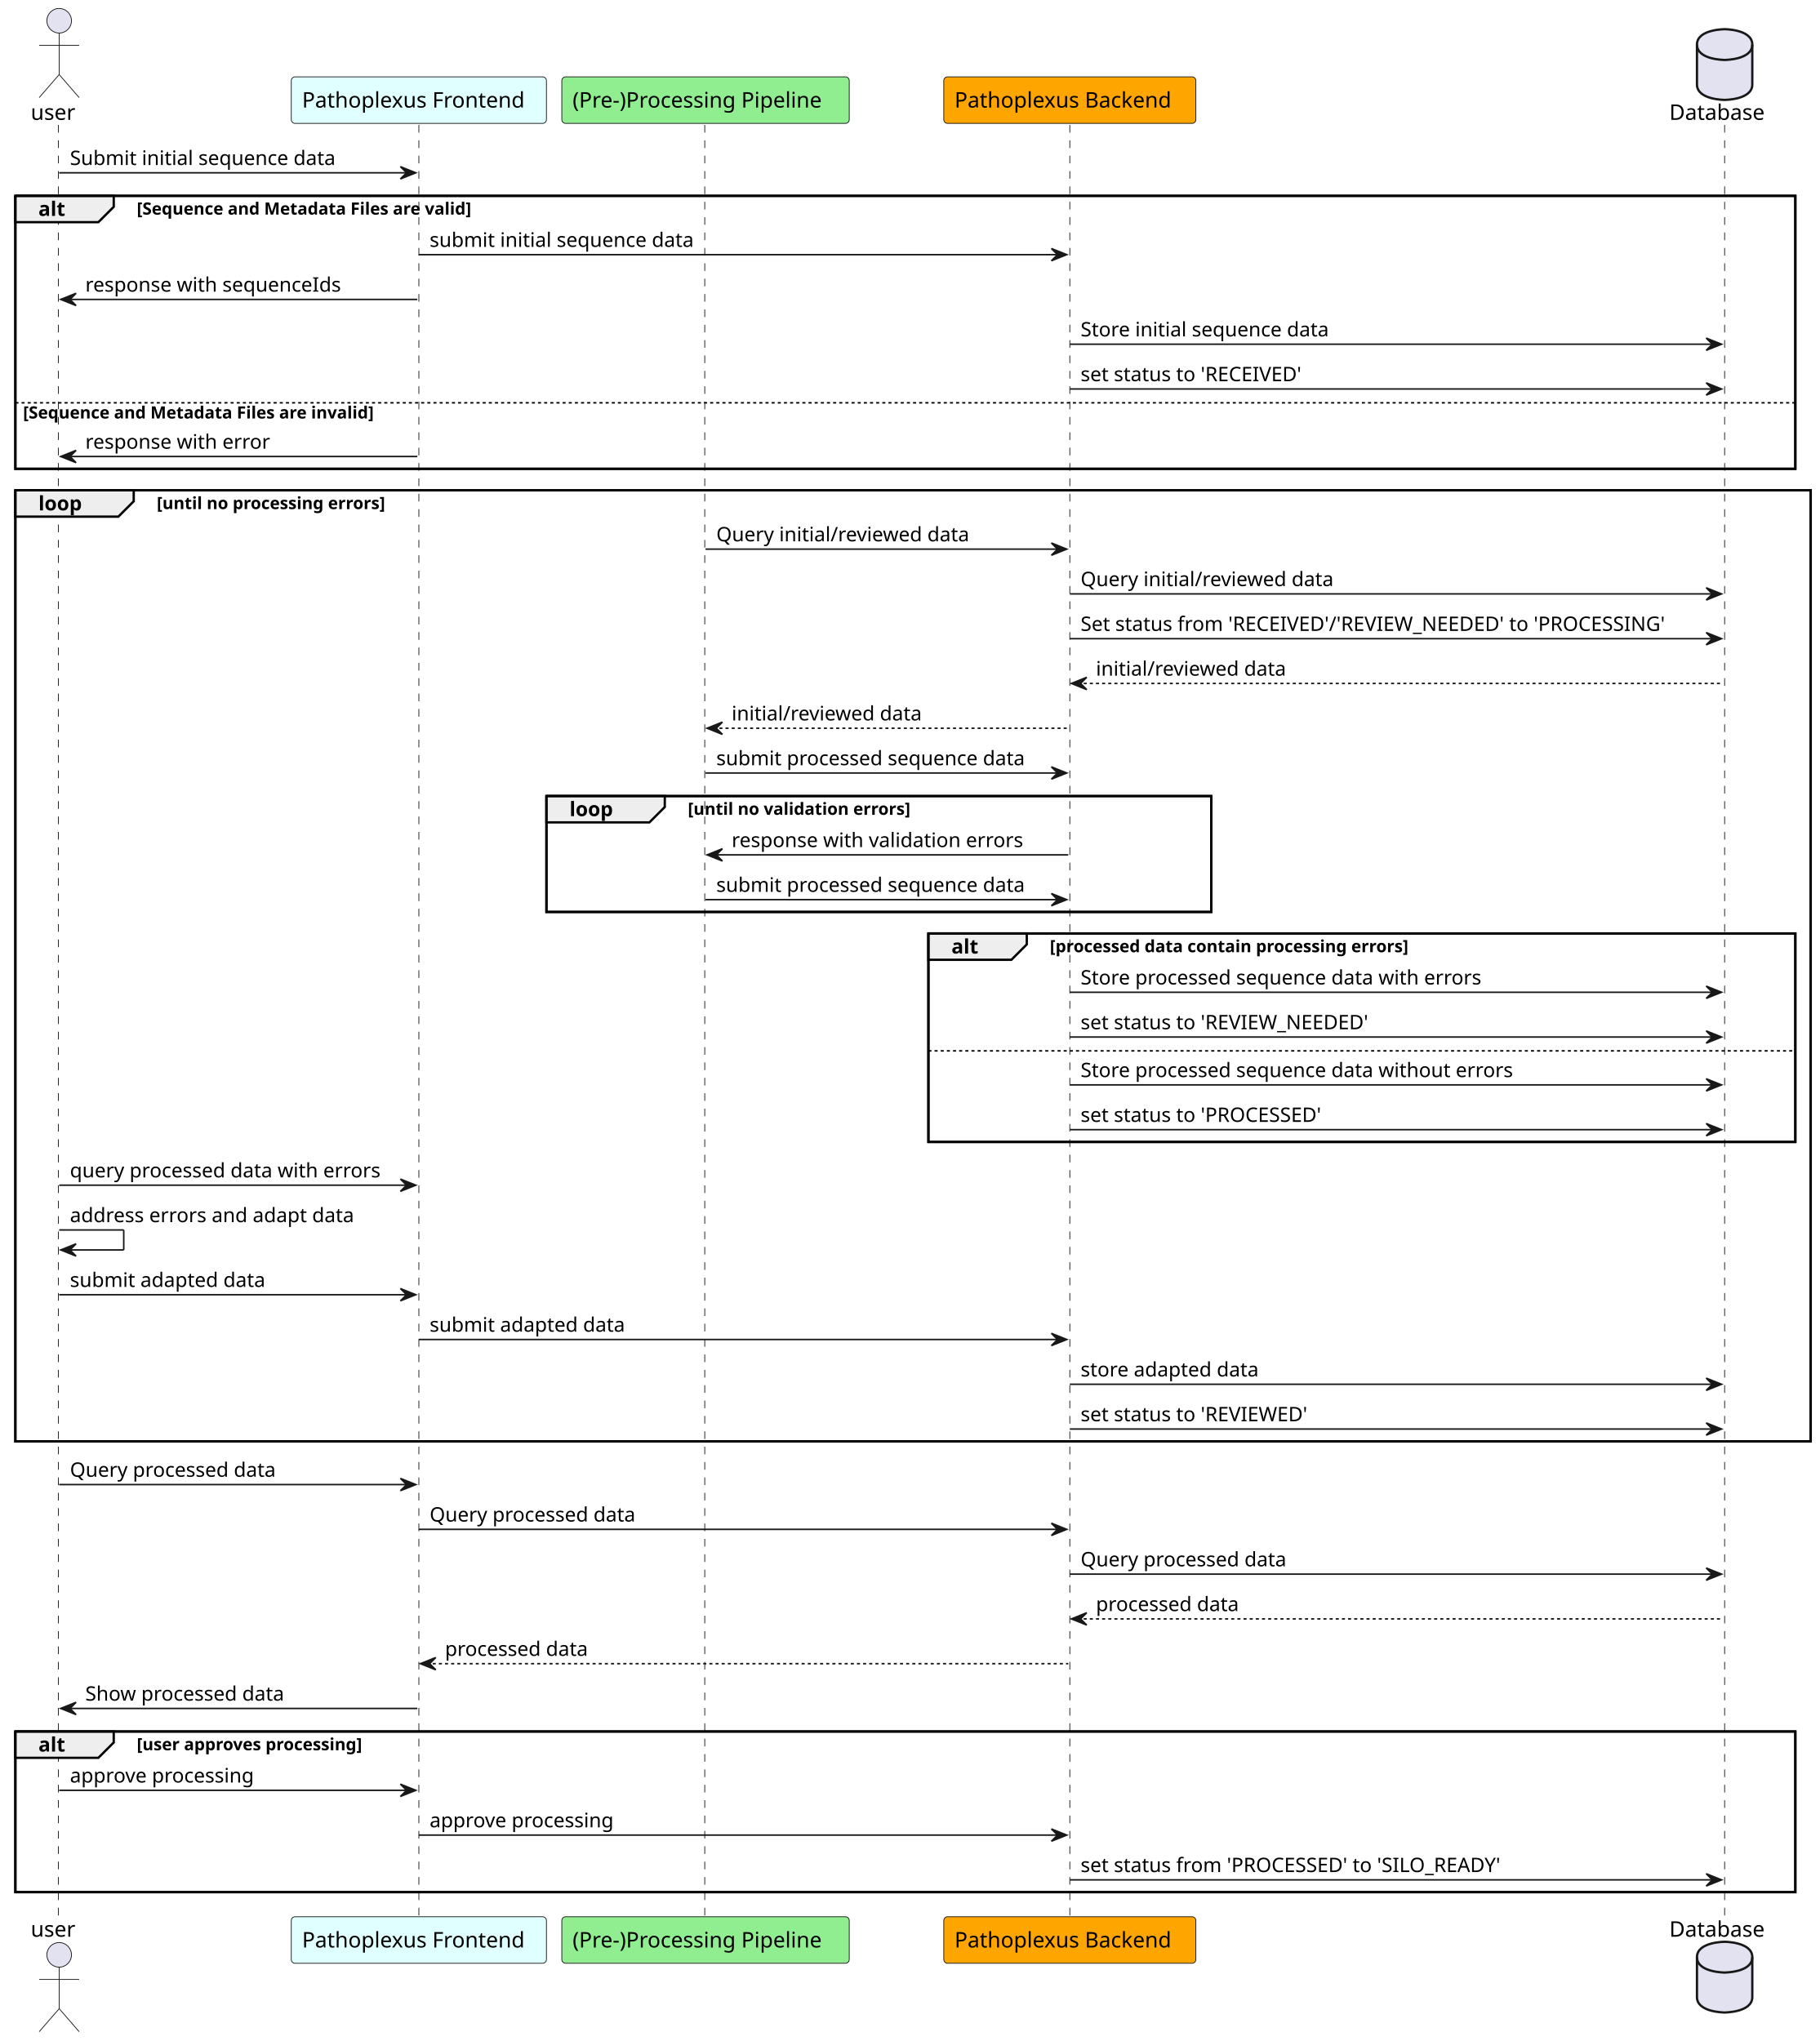
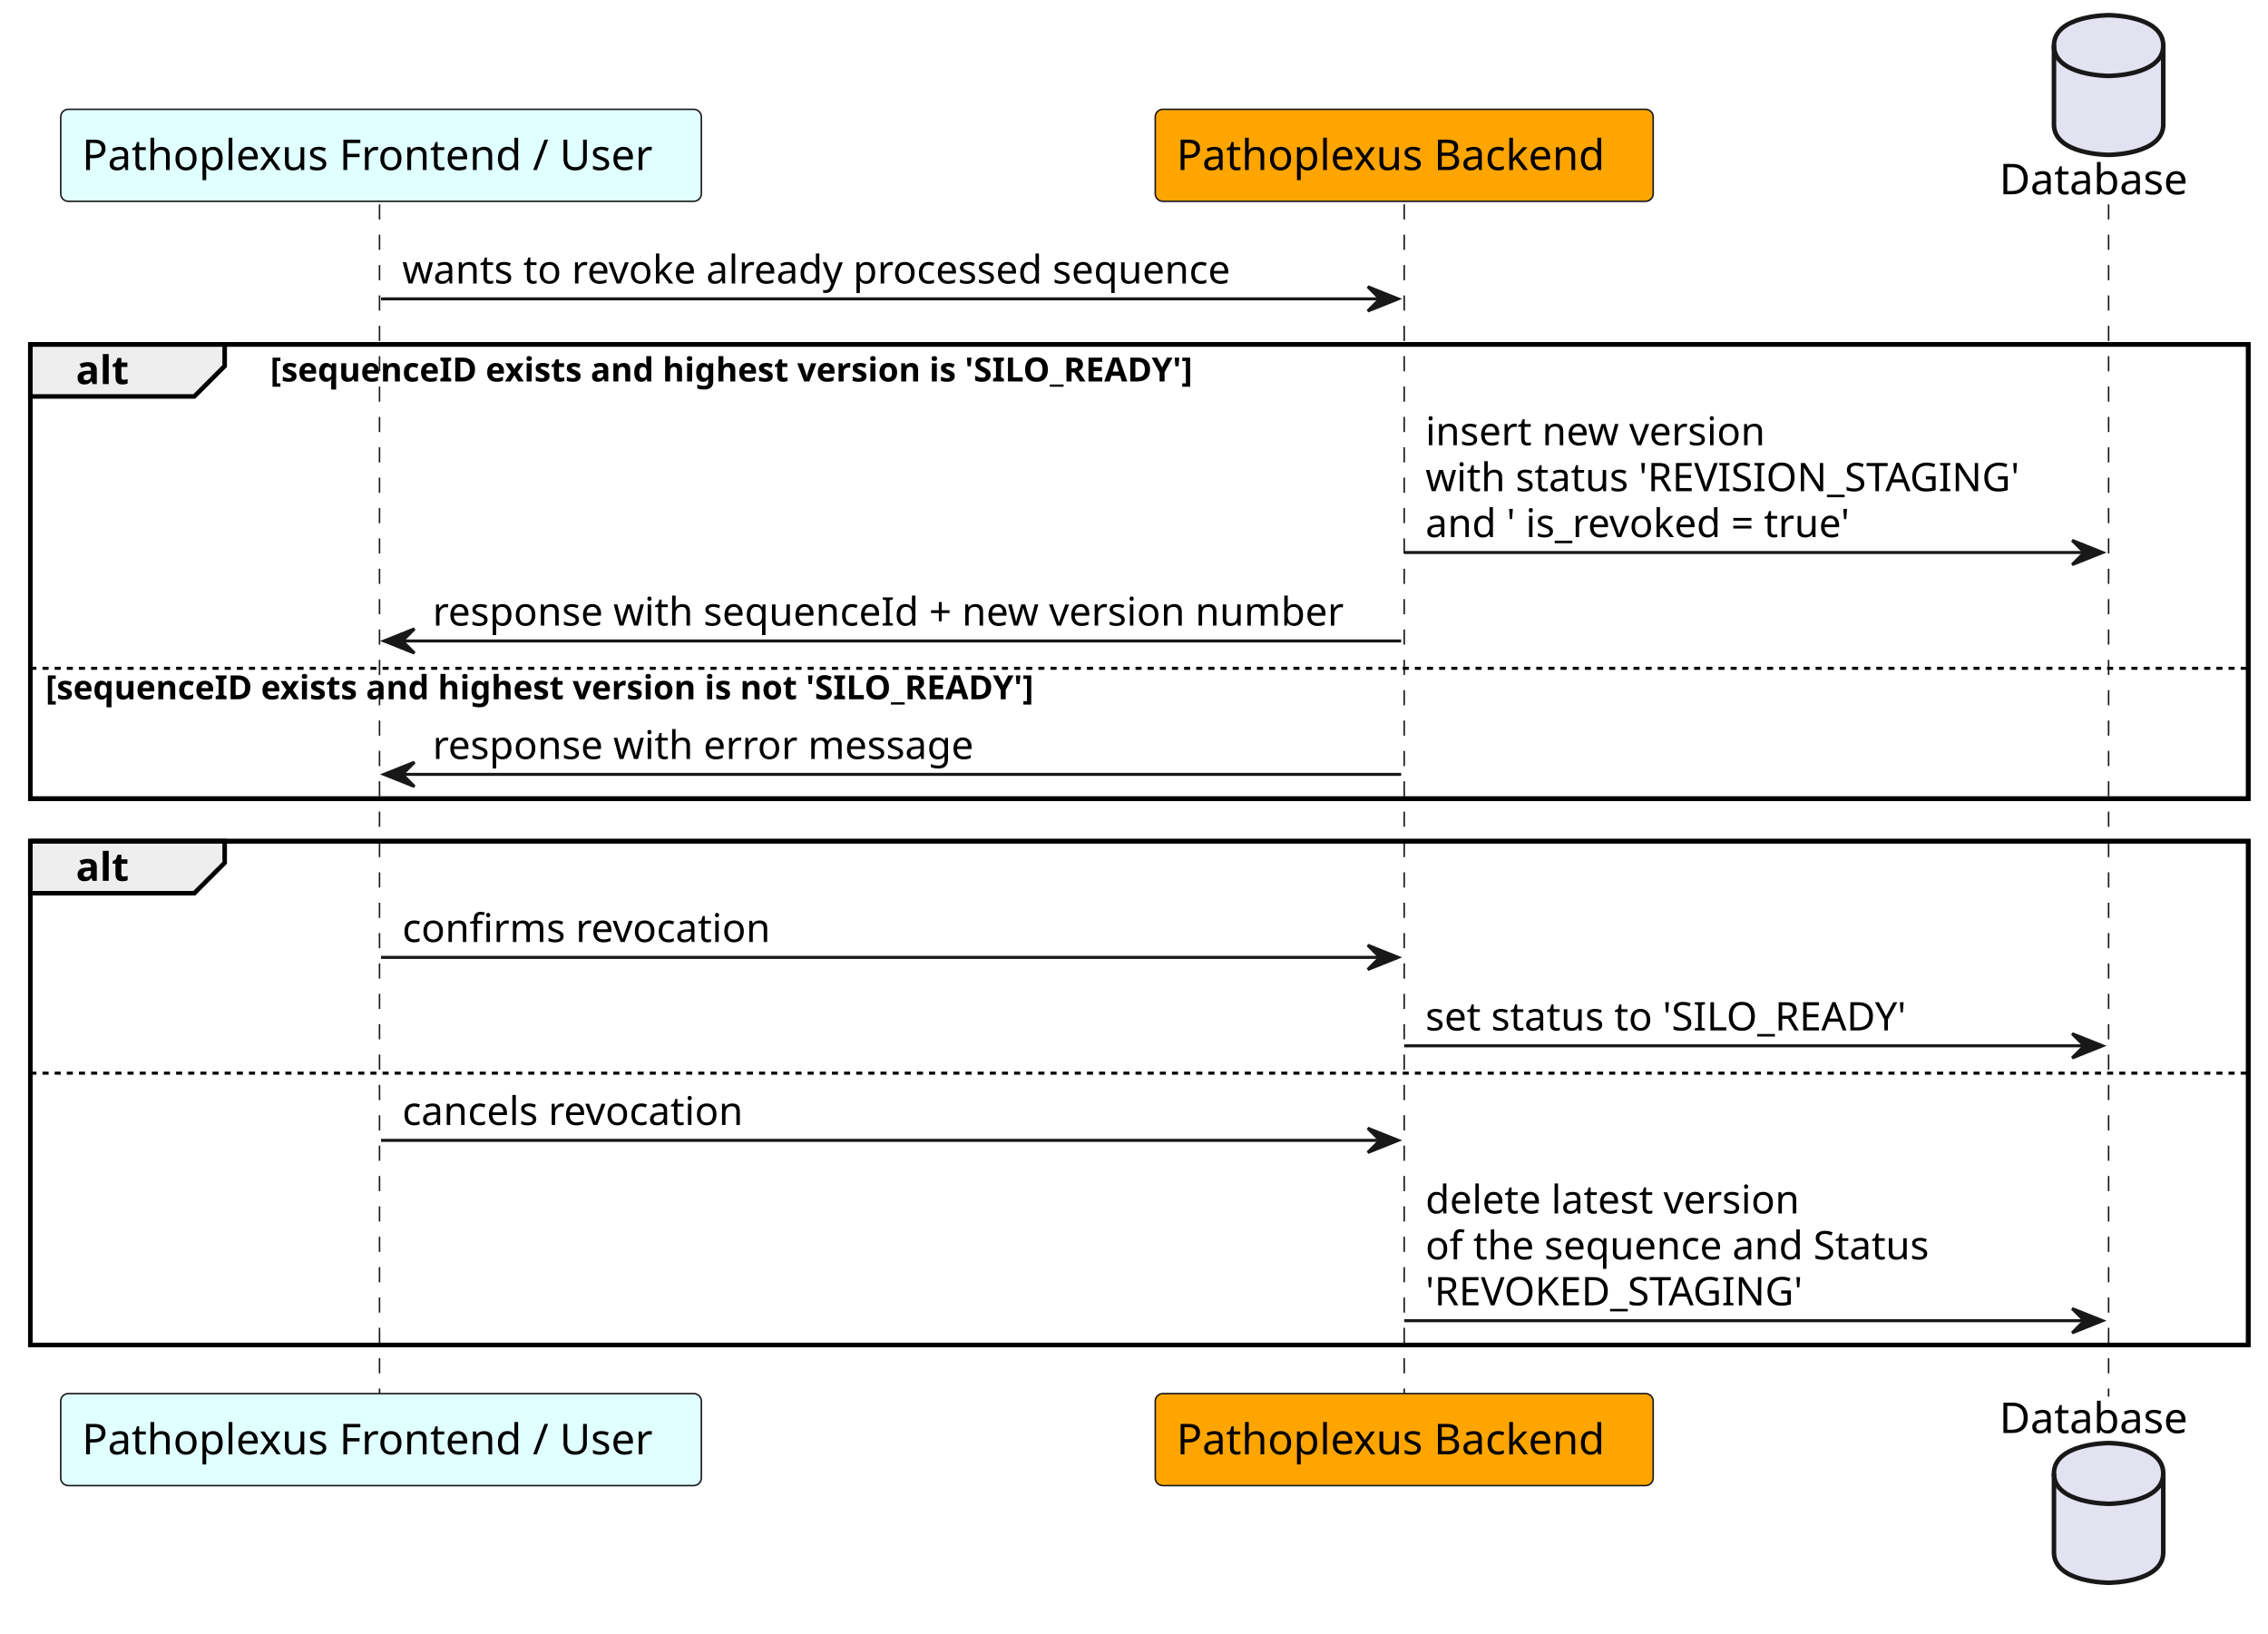
- <svg xmlns="http://www.w3.org/2000/svg" contentStyleType="text/css" height="1328px" preserveAspectRatio="none" style="width:1184px;height:1328px;background:#FFFFFF;" version="1.1" viewBox="0 0 1184 1328" width="1184px" zoomAndPan="magnify">
+ <svg xmlns="http://www.w3.org/2000/svg" contentStyleType="text/css" height="538px" preserveAspectRatio="none" style="width:747px;height:538px;background:#FFFFFF;" version="1.1" viewBox="0 0 747 538" width="747px" zoomAndPan="magnify">
  <defs />
  <g>
-     <rect fill="none" height="177.602" style="stroke:#000000;stroke-width:1.5;" width="1158" x="10" y="127.43" />
-     <rect fill="none" height="618.789" style="stroke:#000000;stroke-width:1.5;" width="1168" x="10" y="319.031" />
-     <rect fill="none" height="75.398" style="stroke:#000000;stroke-width:1.5;" width="432.5" x="355.5" y="517.961" />
-     <rect fill="none" height="135.664" style="stroke:#000000;stroke-width:1.5;" width="564" x="604" y="607.359" />
-     <rect fill="none" height="104.531" style="stroke:#000000;stroke-width:1.5;" width="1158" x="10" y="1126.617" />
-     <line style="stroke:#181818;stroke-width:0.5;stroke-dasharray:5.0,5.0;" x1="38" x2="38" y1="81.297" y2="1248.148" />
-     <line style="stroke:#181818;stroke-width:0.5;stroke-dasharray:5.0,5.0;" x1="272.5" x2="272.5" y1="81.297" y2="1248.148" />
-     <line style="stroke:#181818;stroke-width:0.5;stroke-dasharray:5.0,5.0;" x1="458.5" x2="458.5" y1="81.297" y2="1248.148" />
-     <line style="stroke:#181818;stroke-width:0.5;stroke-dasharray:5.0,5.0;" x1="696" x2="696" y1="81.297" y2="1248.148" />
-     <line style="stroke:#181818;stroke-width:0.5;stroke-dasharray:5.0,5.0;" x1="1122" x2="1122" y1="81.297" y2="1248.148" />
-     <text fill="#000000" font-family="sans-serif" font-size="14" lengthAdjust="spacing" textLength="31" x="20" y="77.995">user</text>
-     <ellipse cx="38.5" cy="13.5" fill="#E2E2F0" rx="8" ry="8" style="stroke:#181818;stroke-width:0.5;" />
-     <path d="M38.5,21.5 L38.5,48.5 M25.5,29.5 L51.5,29.5 M38.5,48.5 L25.5,63.5 M38.5,48.5 L51.5,63.5 " fill="none" style="stroke:#181818;stroke-width:0.5;" />
-     <text fill="#000000" font-family="sans-serif" font-size="14" lengthAdjust="spacing" textLength="31" x="20" y="1260.144">user</text>
-     <ellipse cx="38.5" cy="1271.945" fill="#E2E2F0" rx="8" ry="8" style="stroke:#181818;stroke-width:0.5;" />
-     <path d="M38.5,1279.945 L38.5,1306.945 M25.5,1287.945 L51.5,1287.945 M38.5,1306.945 L25.5,1321.945 M38.5,1306.945 L51.5,1321.945 " fill="none" style="stroke:#181818;stroke-width:0.5;" />
-     <rect fill="#E0FFFF" height="30.297" rx="2.5" ry="2.5" style="stroke:#181818;stroke-width:0.5;" width="166" x="189.5" y="50" />
-     <text fill="#000000" font-family="sans-serif" font-size="14" lengthAdjust="spacing" textLength="152" x="196.5" y="69.995">Pathoplexus Frontend</text>
-     <rect fill="#E0FFFF" height="30.297" rx="2.5" ry="2.5" style="stroke:#181818;stroke-width:0.5;" width="166" x="189.5" y="1247.148" />
-     <text fill="#000000" font-family="sans-serif" font-size="14" lengthAdjust="spacing" textLength="152" x="196.5" y="1267.144">Pathoplexus Frontend</text>
-     <rect fill="#90EE90" height="30.297" rx="2.5" ry="2.5" style="stroke:#181818;stroke-width:0.5;" width="187" x="365.5" y="50" />
-     <text fill="#000000" font-family="sans-serif" font-size="14" lengthAdjust="spacing" textLength="173" x="372.5" y="69.995">(Pre-)Processing Pipeline</text>
-     <rect fill="#90EE90" height="30.297" rx="2.5" ry="2.5" style="stroke:#181818;stroke-width:0.5;" width="187" x="365.5" y="1247.148" />
-     <text fill="#000000" font-family="sans-serif" font-size="14" lengthAdjust="spacing" textLength="173" x="372.5" y="1267.144">(Pre-)Processing Pipeline</text>
-     <rect fill="#FFA500" height="30.297" rx="2.5" ry="2.5" style="stroke:#181818;stroke-width:0.5;" width="164" x="614" y="50" />
-     <text fill="#000000" font-family="sans-serif" font-size="14" lengthAdjust="spacing" textLength="150" x="621" y="69.995">Pathoplexus Backend</text>
-     <rect fill="#FFA500" height="30.297" rx="2.5" ry="2.5" style="stroke:#181818;stroke-width:0.5;" width="164" x="614" y="1247.148" />
-     <text fill="#000000" font-family="sans-serif" font-size="14" lengthAdjust="spacing" textLength="150" x="621" y="1267.144">Pathoplexus Backend</text>
-     <text fill="#000000" font-family="sans-serif" font-size="14" lengthAdjust="spacing" textLength="66" x="1086" y="77.995">Database</text>
-     <path d="M1104,29 C1104,19 1122,19 1122,19 C1122,19 1140,19 1140,29 L1140,55 C1140,65 1122,65 1122,65 C1122,65 1104,65 1104,55 L1104,29 " fill="#E2E2F0" style="stroke:#181818;stroke-width:1.5;" />
-     <path d="M1104,29 C1104,39 1122,39 1122,39 C1122,39 1140,39 1140,29 " fill="none" style="stroke:#181818;stroke-width:1.5;" />
-     <text fill="#000000" font-family="sans-serif" font-size="14" lengthAdjust="spacing" textLength="66" x="1086" y="1260.144">Database</text>
-     <path d="M1104,1273.445 C1104,1263.445 1122,1263.445 1122,1263.445 C1122,1263.445 1140,1263.445 1140,1273.445 L1140,1299.445 C1140,1309.445 1122,1309.445 1122,1309.445 C1122,1309.445 1104,1309.445 1104,1299.445 L1104,1273.445 " fill="#E2E2F0" style="stroke:#181818;stroke-width:1.5;" />
-     <path d="M1104,1273.445 C1104,1283.445 1122,1283.445 1122,1283.445 C1122,1283.445 1140,1283.445 1140,1273.445 " fill="none" style="stroke:#181818;stroke-width:1.5;" />
-     <polygon fill="#181818" points="260.5,108.43,270.5,112.43,260.5,116.43,264.5,112.43" style="stroke:#181818;stroke-width:1.0;" />
-     <line style="stroke:#181818;stroke-width:1.0;" x1="38.5" x2="266.5" y1="112.43" y2="112.43" />
-     <text fill="#000000" font-family="sans-serif" font-size="13" lengthAdjust="spacing" textLength="182" x="45.5" y="107.364">Submit initial sequence data</text>
-     <path d="M10,127.43 L74,127.43 L74,134.562 L64,144.562 L10,144.562 L10,127.43 " fill="#EEEEEE" style="stroke:#000000;stroke-width:1.5;" />
-     <rect fill="none" height="177.602" style="stroke:#000000;stroke-width:1.5;" width="1158" x="10" y="127.43" />
-     <text fill="#000000" font-family="sans-serif" font-size="13" font-weight="bold" lengthAdjust="spacing" textLength="19" x="25" y="140.497">alt</text>
-     <text fill="#000000" font-family="sans-serif" font-size="11" font-weight="bold" lengthAdjust="spacing" textLength="261" x="89" y="139.64">[Sequence and Metadata Files are valid]</text>
-     <polygon fill="#181818" points="684,161.695,694,165.695,684,169.695,688,165.695" style="stroke:#181818;stroke-width:1.0;" />
-     <line style="stroke:#181818;stroke-width:1.0;" x1="272.5" x2="690" y1="165.695" y2="165.695" />
-     <text fill="#000000" font-family="sans-serif" font-size="13" lengthAdjust="spacing" textLength="180" x="279.5" y="160.629">submit initial sequence data</text>
-     <polygon fill="#181818" points="49.5,190.828,39.5,194.828,49.5,198.828,45.5,194.828" style="stroke:#181818;stroke-width:1.0;" />
-     <line style="stroke:#181818;stroke-width:1.0;" x1="43.5" x2="271.5" y1="194.828" y2="194.828" />
-     <text fill="#000000" font-family="sans-serif" font-size="13" lengthAdjust="spacing" textLength="172" x="55.5" y="189.762">response with sequenceIds</text>
-     <polygon fill="#181818" points="1110,219.961,1120,223.961,1110,227.961,1114,223.961" style="stroke:#181818;stroke-width:1.0;" />
-     <line style="stroke:#181818;stroke-width:1.0;" x1="696" x2="1116" y1="223.961" y2="223.961" />
-     <text fill="#000000" font-family="sans-serif" font-size="13" lengthAdjust="spacing" textLength="171" x="703" y="218.895">Store initial sequence data</text>
-     <polygon fill="#181818" points="1110,249.094,1120,253.094,1110,257.094,1114,253.094" style="stroke:#181818;stroke-width:1.0;" />
-     <line style="stroke:#181818;stroke-width:1.0;" x1="696" x2="1116" y1="253.094" y2="253.094" />
-     <text fill="#000000" font-family="sans-serif" font-size="13" lengthAdjust="spacing" textLength="154" x="703" y="248.028">set status to 'RECEIVED'</text>
-     <line style="stroke:#000000;stroke-width:1.0;stroke-dasharray:2.0,2.0;" x1="10" x2="1168" y1="262.094" y2="262.094" />
-     <text fill="#000000" font-family="sans-serif" font-size="11" font-weight="bold" lengthAdjust="spacing" textLength="273" x="15" y="272.304">[Sequence and Metadata Files are invalid]</text>
-     <polygon fill="#181818" points="49.5,293.031,39.5,297.031,49.5,301.031,45.5,297.031" style="stroke:#181818;stroke-width:1.0;" />
-     <line style="stroke:#181818;stroke-width:1.0;" x1="43.5" x2="271.5" y1="297.031" y2="297.031" />
-     <text fill="#000000" font-family="sans-serif" font-size="13" lengthAdjust="spacing" textLength="123" x="55.5" y="291.965">response with error</text>
-     <path d="M10,319.031 L87,319.031 L87,326.164 L77,336.164 L10,336.164 L10,319.031 " fill="#EEEEEE" style="stroke:#000000;stroke-width:1.5;" />
-     <rect fill="none" height="618.789" style="stroke:#000000;stroke-width:1.5;" width="1168" x="10" y="319.031" />
-     <text fill="#000000" font-family="sans-serif" font-size="13" font-weight="bold" lengthAdjust="spacing" textLength="32" x="25" y="332.098">loop</text>
-     <text fill="#000000" font-family="sans-serif" font-size="11" font-weight="bold" lengthAdjust="spacing" textLength="175" x="102" y="331.242">[until no processing errors]</text>
-     <polygon fill="#181818" points="684,353.297,694,357.297,684,361.297,688,357.297" style="stroke:#181818;stroke-width:1.0;" />
-     <line style="stroke:#181818;stroke-width:1.0;" x1="459" x2="690" y1="357.297" y2="357.297" />
-     <text fill="#000000" font-family="sans-serif" font-size="13" lengthAdjust="spacing" textLength="168" x="466" y="352.231">Query initial/reviewed data</text>
-     <polygon fill="#181818" points="1110,382.43,1120,386.43,1110,390.43,1114,386.43" style="stroke:#181818;stroke-width:1.0;" />
-     <line style="stroke:#181818;stroke-width:1.0;" x1="696" x2="1116" y1="386.43" y2="386.43" />
-     <text fill="#000000" font-family="sans-serif" font-size="13" lengthAdjust="spacing" textLength="168" x="703" y="381.364">Query initial/reviewed data</text>
-     <polygon fill="#181818" points="1110,411.562,1120,415.562,1110,419.562,1114,415.562" style="stroke:#181818;stroke-width:1.0;" />
-     <line style="stroke:#181818;stroke-width:1.0;" x1="696" x2="1116" y1="415.562" y2="415.562" />
-     <text fill="#000000" font-family="sans-serif" font-size="13" lengthAdjust="spacing" textLength="402" x="703" y="410.497">Set status from 'RECEIVED'/'REVIEW_NEEDED' to 'PROCESSING'</text>
-     <polygon fill="#181818" points="707,440.695,697,444.695,707,448.695,703,444.695" style="stroke:#181818;stroke-width:1.0;" />
-     <line style="stroke:#181818;stroke-width:1.0;stroke-dasharray:2.0,2.0;" x1="701" x2="1121" y1="444.695" y2="444.695" />
-     <text fill="#000000" font-family="sans-serif" font-size="13" lengthAdjust="spacing" textLength="126" x="713" y="439.629">initial/reviewed data</text>
-     <polygon fill="#181818" points="470,469.828,460,473.828,470,477.828,466,473.828" style="stroke:#181818;stroke-width:1.0;" />
-     <line style="stroke:#181818;stroke-width:1.0;stroke-dasharray:2.0,2.0;" x1="464" x2="695" y1="473.828" y2="473.828" />
-     <text fill="#000000" font-family="sans-serif" font-size="13" lengthAdjust="spacing" textLength="126" x="476" y="468.762">initial/reviewed data</text>
-     <polygon fill="#181818" points="684,498.961,694,502.961,684,506.961,688,502.961" style="stroke:#181818;stroke-width:1.0;" />
-     <line style="stroke:#181818;stroke-width:1.0;" x1="459" x2="690" y1="502.961" y2="502.961" />
-     <text fill="#000000" font-family="sans-serif" font-size="13" lengthAdjust="spacing" textLength="213" x="466" y="497.895">submit processed sequence data</text>
-     <path d="M355.5,517.961 L432.5,517.961 L432.5,525.094 L422.5,535.094 L355.5,535.094 L355.5,517.961 " fill="#EEEEEE" style="stroke:#000000;stroke-width:1.5;" />
-     <rect fill="none" height="75.398" style="stroke:#000000;stroke-width:1.5;" width="432.5" x="355.5" y="517.961" />
-     <text fill="#000000" font-family="sans-serif" font-size="13" font-weight="bold" lengthAdjust="spacing" textLength="32" x="370.5" y="531.028">loop</text>
-     <text fill="#000000" font-family="sans-serif" font-size="11" font-weight="bold" lengthAdjust="spacing" textLength="169" x="447.5" y="530.171">[until no validation errors]</text>
-     <polygon fill="#181818" points="470,552.227,460,556.227,470,560.227,466,556.227" style="stroke:#181818;stroke-width:1.0;" />
-     <line style="stroke:#181818;stroke-width:1.0;" x1="464" x2="695" y1="556.227" y2="556.227" />
-     <text fill="#000000" font-family="sans-serif" font-size="13" lengthAdjust="spacing" textLength="195" x="476" y="551.161">response with validation errors</text>
-     <polygon fill="#181818" points="684,581.359,694,585.359,684,589.359,688,585.359" style="stroke:#181818;stroke-width:1.0;" />
-     <line style="stroke:#181818;stroke-width:1.0;" x1="459" x2="690" y1="585.359" y2="585.359" />
-     <text fill="#000000" font-family="sans-serif" font-size="13" lengthAdjust="spacing" textLength="213" x="466" y="580.293">submit processed sequence data</text>
-     <path d="M604,607.359 L668,607.359 L668,614.492 L658,624.492 L604,624.492 L604,607.359 " fill="#EEEEEE" style="stroke:#000000;stroke-width:1.5;" />
-     <rect fill="none" height="135.664" style="stroke:#000000;stroke-width:1.5;" width="564" x="604" y="607.359" />
-     <text fill="#000000" font-family="sans-serif" font-size="13" font-weight="bold" lengthAdjust="spacing" textLength="19" x="619" y="620.426">alt</text>
-     <text fill="#000000" font-family="sans-serif" font-size="11" font-weight="bold" lengthAdjust="spacing" textLength="277" x="683" y="619.57">[processed data contain processing errors]</text>
-     <polygon fill="#181818" points="1110,641.625,1120,645.625,1110,649.625,1114,645.625" style="stroke:#181818;stroke-width:1.0;" />
-     <line style="stroke:#181818;stroke-width:1.0;" x1="696" x2="1116" y1="645.625" y2="645.625" />
-     <text fill="#000000" font-family="sans-serif" font-size="13" lengthAdjust="spacing" textLength="275" x="703" y="640.559">Store processed sequence data with errors</text>
-     <polygon fill="#181818" points="1110,670.758,1120,674.758,1110,678.758,1114,674.758" style="stroke:#181818;stroke-width:1.0;" />
-     <line style="stroke:#181818;stroke-width:1.0;" x1="696" x2="1116" y1="674.758" y2="674.758" />
-     <text fill="#000000" font-family="sans-serif" font-size="13" lengthAdjust="spacing" textLength="199" x="703" y="669.692">set status to 'REVIEW_NEEDED'</text>
-     <line style="stroke:#000000;stroke-width:1.0;stroke-dasharray:2.0,2.0;" x1="604" x2="1168" y1="683.758" y2="683.758" />
-     <polygon fill="#181818" points="1110,701.891,1120,705.891,1110,709.891,1114,705.891" style="stroke:#181818;stroke-width:1.0;" />
-     <line style="stroke:#181818;stroke-width:1.0;" x1="696" x2="1116" y1="705.891" y2="705.891" />
-     <text fill="#000000" font-family="sans-serif" font-size="13" lengthAdjust="spacing" textLength="296" x="703" y="700.825">Store processed sequence data without errors</text>
-     <polygon fill="#181818" points="1110,731.023,1120,735.023,1110,739.023,1114,735.023" style="stroke:#181818;stroke-width:1.0;" />
-     <line style="stroke:#181818;stroke-width:1.0;" x1="696" x2="1116" y1="735.023" y2="735.023" />
-     <text fill="#000000" font-family="sans-serif" font-size="13" lengthAdjust="spacing" textLength="170" x="703" y="729.957">set status to 'PROCESSED'</text>
-     <polygon fill="#181818" points="260.5,767.156,270.5,771.156,260.5,775.156,264.5,771.156" style="stroke:#181818;stroke-width:1.0;" />
-     <line style="stroke:#181818;stroke-width:1.0;" x1="38.5" x2="266.5" y1="771.156" y2="771.156" />
-     <text fill="#000000" font-family="sans-serif" font-size="13" lengthAdjust="spacing" textLength="210" x="45.5" y="766.09">query processed data with errors</text>
-     <line style="stroke:#181818;stroke-width:1.0;" x1="38.5" x2="80.5" y1="800.289" y2="800.289" />
-     <line style="stroke:#181818;stroke-width:1.0;" x1="80.5" x2="80.5" y1="800.289" y2="813.289" />
-     <line style="stroke:#181818;stroke-width:1.0;" x1="39.5" x2="80.5" y1="813.289" y2="813.289" />
-     <polygon fill="#181818" points="49.5,809.289,39.5,813.289,49.5,817.289,45.5,813.289" style="stroke:#181818;stroke-width:1.0;" />
-     <text fill="#000000" font-family="sans-serif" font-size="13" lengthAdjust="spacing" textLength="195" x="45.5" y="795.223">address errors and adapt data</text>
-     <polygon fill="#181818" points="260.5,838.422,270.5,842.422,260.5,846.422,264.5,842.422" style="stroke:#181818;stroke-width:1.0;" />
-     <line style="stroke:#181818;stroke-width:1.0;" x1="38.5" x2="266.5" y1="842.422" y2="842.422" />
-     <text fill="#000000" font-family="sans-serif" font-size="13" lengthAdjust="spacing" textLength="134" x="45.5" y="837.356">submit adapted data</text>
-     <polygon fill="#181818" points="684,867.555,694,871.555,684,875.555,688,871.555" style="stroke:#181818;stroke-width:1.0;" />
-     <line style="stroke:#181818;stroke-width:1.0;" x1="272.5" x2="690" y1="871.555" y2="871.555" />
-     <text fill="#000000" font-family="sans-serif" font-size="13" lengthAdjust="spacing" textLength="134" x="279.5" y="866.489">submit adapted data</text>
-     <polygon fill="#181818" points="1110,896.688,1120,900.688,1110,904.688,1114,900.688" style="stroke:#181818;stroke-width:1.0;" />
-     <line style="stroke:#181818;stroke-width:1.0;" x1="696" x2="1116" y1="900.688" y2="900.688" />
-     <text fill="#000000" font-family="sans-serif" font-size="13" lengthAdjust="spacing" textLength="123" x="703" y="895.622">store adapted data</text>
-     <polygon fill="#181818" points="1110,925.82,1120,929.82,1110,933.82,1114,929.82" style="stroke:#181818;stroke-width:1.0;" />
-     <line style="stroke:#181818;stroke-width:1.0;" x1="696" x2="1116" y1="929.82" y2="929.82" />
-     <text fill="#000000" font-family="sans-serif" font-size="13" lengthAdjust="spacing" textLength="156" x="703" y="924.754">set status to 'REVIEWED'</text>
-     <polygon fill="#181818" points="260.5,961.953,270.5,965.953,260.5,969.953,264.5,965.953" style="stroke:#181818;stroke-width:1.0;" />
-     <line style="stroke:#181818;stroke-width:1.0;" x1="38.5" x2="266.5" y1="965.953" y2="965.953" />
-     <text fill="#000000" font-family="sans-serif" font-size="13" lengthAdjust="spacing" textLength="141" x="45.5" y="960.887">Query processed data</text>
-     <polygon fill="#181818" points="684,991.086,694,995.086,684,999.086,688,995.086" style="stroke:#181818;stroke-width:1.0;" />
-     <line style="stroke:#181818;stroke-width:1.0;" x1="272.5" x2="690" y1="995.086" y2="995.086" />
-     <text fill="#000000" font-family="sans-serif" font-size="13" lengthAdjust="spacing" textLength="141" x="279.5" y="990.02">Query processed data</text>
-     <polygon fill="#181818" points="1110,1020.219,1120,1024.219,1110,1028.219,1114,1024.219" style="stroke:#181818;stroke-width:1.0;" />
-     <line style="stroke:#181818;stroke-width:1.0;" x1="696" x2="1116" y1="1024.219" y2="1024.219" />
-     <text fill="#000000" font-family="sans-serif" font-size="13" lengthAdjust="spacing" textLength="141" x="703" y="1019.153">Query processed data</text>
-     <polygon fill="#181818" points="707,1049.352,697,1053.352,707,1057.352,703,1053.352" style="stroke:#181818;stroke-width:1.0;" />
-     <line style="stroke:#181818;stroke-width:1.0;stroke-dasharray:2.0,2.0;" x1="701" x2="1121" y1="1053.352" y2="1053.352" />
-     <text fill="#000000" font-family="sans-serif" font-size="13" lengthAdjust="spacing" textLength="99" x="713" y="1048.286">processed data</text>
-     <polygon fill="#181818" points="283.5,1078.484,273.5,1082.484,283.5,1086.484,279.5,1082.484" style="stroke:#181818;stroke-width:1.0;" />
-     <line style="stroke:#181818;stroke-width:1.0;stroke-dasharray:2.0,2.0;" x1="277.5" x2="695" y1="1082.484" y2="1082.484" />
-     <text fill="#000000" font-family="sans-serif" font-size="13" lengthAdjust="spacing" textLength="99" x="289.5" y="1077.418">processed data</text>
-     <polygon fill="#181818" points="49.5,1107.617,39.5,1111.617,49.5,1115.617,45.5,1111.617" style="stroke:#181818;stroke-width:1.0;" />
-     <line style="stroke:#181818;stroke-width:1.0;" x1="43.5" x2="271.5" y1="1111.617" y2="1111.617" />
-     <text fill="#000000" font-family="sans-serif" font-size="13" lengthAdjust="spacing" textLength="137" x="55.5" y="1106.551">Show processed data</text>
-     <path d="M10,1126.617 L74,1126.617 L74,1133.75 L64,1143.75 L10,1143.75 L10,1126.617 " fill="#EEEEEE" style="stroke:#000000;stroke-width:1.5;" />
-     <rect fill="none" height="104.531" style="stroke:#000000;stroke-width:1.5;" width="1158" x="10" y="1126.617" />
-     <text fill="#000000" font-family="sans-serif" font-size="13" font-weight="bold" lengthAdjust="spacing" textLength="19" x="25" y="1139.684">alt</text>
-     <text fill="#000000" font-family="sans-serif" font-size="11" font-weight="bold" lengthAdjust="spacing" textLength="175" x="89" y="1138.828">[user approves processing]</text>
-     <polygon fill="#181818" points="260.5,1160.883,270.5,1164.883,260.5,1168.883,264.5,1164.883" style="stroke:#181818;stroke-width:1.0;" />
-     <line style="stroke:#181818;stroke-width:1.0;" x1="38.5" x2="266.5" y1="1164.883" y2="1164.883" />
-     <text fill="#000000" font-family="sans-serif" font-size="13" lengthAdjust="spacing" textLength="125" x="45.5" y="1159.817">approve processing</text>
-     <polygon fill="#181818" points="684,1190.016,694,1194.016,684,1198.016,688,1194.016" style="stroke:#181818;stroke-width:1.0;" />
-     <line style="stroke:#181818;stroke-width:1.0;" x1="272.5" x2="690" y1="1194.016" y2="1194.016" />
-     <text fill="#000000" font-family="sans-serif" font-size="13" lengthAdjust="spacing" textLength="125" x="279.5" y="1188.95">approve processing</text>
-     <polygon fill="#181818" points="1110,1219.148,1120,1223.148,1110,1227.148,1114,1223.148" style="stroke:#181818;stroke-width:1.0;" />
-     <line style="stroke:#181818;stroke-width:1.0;" x1="696" x2="1116" y1="1223.148" y2="1223.148" />
-     <text fill="#000000" font-family="sans-serif" font-size="13" lengthAdjust="spacing" textLength="292" x="703" y="1218.082">set status from 'PROCESSED' to 'SILO_READY'</text>
+     <rect fill="none" height="149.602" style="stroke:#000000;stroke-width:1.5;" width="730.5" x="10" y="113.43" />
+     <rect fill="none" height="165.93" style="stroke:#000000;stroke-width:1.5;" width="730.5" x="10" y="277.031" />
+     <line style="stroke:#181818;stroke-width:0.5;stroke-dasharray:5.0,5.0;" x1="125" x2="125" y1="67.297" y2="459.961" />
+     <line style="stroke:#181818;stroke-width:0.5;stroke-dasharray:5.0,5.0;" x1="462.5" x2="462.5" y1="67.297" y2="459.961" />
+     <line style="stroke:#181818;stroke-width:0.5;stroke-dasharray:5.0,5.0;" x1="694.5" x2="694.5" y1="67.297" y2="459.961" />
+     <rect fill="#E0FFFF" height="30.297" rx="2.5" ry="2.5" style="stroke:#181818;stroke-width:0.5;" width="211" x="20" y="36" />
+     <text fill="#000000" font-family="sans-serif" font-size="14" lengthAdjust="spacing" textLength="197" x="27" y="55.995">Pathoplexus Frontend / User</text>
+     <rect fill="#E0FFFF" height="30.297" rx="2.5" ry="2.5" style="stroke:#181818;stroke-width:0.5;" width="211" x="20" y="458.961" />
+     <text fill="#000000" font-family="sans-serif" font-size="14" lengthAdjust="spacing" textLength="197" x="27" y="478.956">Pathoplexus Frontend / User</text>
+     <rect fill="#FFA500" height="30.297" rx="2.5" ry="2.5" style="stroke:#181818;stroke-width:0.5;" width="164" x="380.5" y="36" />
+     <text fill="#000000" font-family="sans-serif" font-size="14" lengthAdjust="spacing" textLength="150" x="387.5" y="55.995">Pathoplexus Backend</text>
+     <rect fill="#FFA500" height="30.297" rx="2.5" ry="2.5" style="stroke:#181818;stroke-width:0.5;" width="164" x="380.5" y="458.961" />
+     <text fill="#000000" font-family="sans-serif" font-size="14" lengthAdjust="spacing" textLength="150" x="387.5" y="478.956">Pathoplexus Backend</text>
+     <text fill="#000000" font-family="sans-serif" font-size="14" lengthAdjust="spacing" textLength="66" x="658.5" y="63.995">Database</text>
+     <path d="M676.5,15 C676.5,5 694.5,5 694.5,5 C694.5,5 712.5,5 712.5,15 L712.5,41 C712.5,51 694.5,51 694.5,51 C694.5,51 676.5,51 676.5,41 L676.5,15 " fill="#E2E2F0" style="stroke:#181818;stroke-width:1.5;" />
+     <path d="M676.5,15 C676.5,25 694.5,25 694.5,25 C694.5,25 712.5,25 712.5,15 " fill="none" style="stroke:#181818;stroke-width:1.5;" />
+     <text fill="#000000" font-family="sans-serif" font-size="14" lengthAdjust="spacing" textLength="66" x="658.5" y="471.956">Database</text>
+     <path d="M676.5,485.258 C676.5,475.258 694.5,475.258 694.5,475.258 C694.5,475.258 712.5,475.258 712.5,485.258 L712.5,511.258 C712.5,521.258 694.5,521.258 694.5,521.258 C694.5,521.258 676.5,521.258 676.5,511.258 L676.5,485.258 " fill="#E2E2F0" style="stroke:#181818;stroke-width:1.5;" />
+     <path d="M676.5,485.258 C676.5,495.258 694.5,495.258 694.5,495.258 C694.5,495.258 712.5,495.258 712.5,485.258 " fill="none" style="stroke:#181818;stroke-width:1.5;" />
+     <polygon fill="#181818" points="450.5,94.43,460.5,98.43,450.5,102.43,454.5,98.43" style="stroke:#181818;stroke-width:1.0;" />
+     <line style="stroke:#181818;stroke-width:1.0;" x1="125.5" x2="456.5" y1="98.43" y2="98.43" />
+     <text fill="#000000" font-family="sans-serif" font-size="13" lengthAdjust="spacing" textLength="288" x="132.5" y="93.364">wants to revoke already processed sequence</text>
+     <path d="M10,113.43 L74,113.43 L74,120.562 L64,130.562 L10,130.562 L10,113.43 " fill="#EEEEEE" style="stroke:#000000;stroke-width:1.5;" />
+     <rect fill="none" height="149.602" style="stroke:#000000;stroke-width:1.5;" width="730.5" x="10" y="113.43" />
+     <text fill="#000000" font-family="sans-serif" font-size="13" font-weight="bold" lengthAdjust="spacing" textLength="19" x="25" y="126.497">alt</text>
+     <text fill="#000000" font-family="sans-serif" font-size="11" font-weight="bold" lengthAdjust="spacing" textLength="359" x="89" y="125.64">[sequenceID exists and highest version is 'SILO_READY']</text>
+     <polygon fill="#181818" points="682.5,177.961,692.5,181.961,682.5,185.961,686.5,181.961" style="stroke:#181818;stroke-width:1.0;" />
+     <line style="stroke:#181818;stroke-width:1.0;" x1="462.5" x2="688.5" y1="181.961" y2="181.961" />
+     <text fill="#000000" font-family="sans-serif" font-size="13" lengthAdjust="spacing" textLength="115" x="469.5" y="146.629">insert new version</text>
+     <text fill="#000000" font-family="sans-serif" font-size="13" lengthAdjust="spacing" textLength="204" x="469.5" y="161.762">with status 'REVISION_STAGING'</text>
+     <text fill="#000000" font-family="sans-serif" font-size="13" lengthAdjust="spacing" textLength="151" x="469.5" y="176.895">and ' is_revoked = true'</text>
+     <polygon fill="#181818" points="136.5,207.094,126.5,211.094,136.5,215.094,132.5,211.094" style="stroke:#181818;stroke-width:1.0;" />
+     <line style="stroke:#181818;stroke-width:1.0;" x1="130.5" x2="461.5" y1="211.094" y2="211.094" />
+     <text fill="#000000" font-family="sans-serif" font-size="13" lengthAdjust="spacing" textLength="313" x="142.5" y="206.028">response with sequenceId + new version number</text>
+     <line style="stroke:#000000;stroke-width:1.0;stroke-dasharray:2.0,2.0;" x1="10" x2="740.5" y1="220.094" y2="220.094" />
+     <text fill="#000000" font-family="sans-serif" font-size="11" font-weight="bold" lengthAdjust="spacing" textLength="384" x="15" y="230.304">[sequenceID exists and highest version is not 'SILO_READY']</text>
+     <polygon fill="#181818" points="136.5,251.031,126.5,255.031,136.5,259.031,132.5,255.031" style="stroke:#181818;stroke-width:1.0;" />
+     <line style="stroke:#181818;stroke-width:1.0;" x1="130.5" x2="461.5" y1="255.031" y2="255.031" />
+     <text fill="#000000" font-family="sans-serif" font-size="13" lengthAdjust="spacing" textLength="186" x="142.5" y="249.965">response with error message</text>
+     <path d="M10,277.031 L74,277.031 L74,284.164 L64,294.164 L10,294.164 L10,277.031 " fill="#EEEEEE" style="stroke:#000000;stroke-width:1.5;" />
+     <rect fill="none" height="165.93" style="stroke:#000000;stroke-width:1.5;" width="730.5" x="10" y="277.031" />
+     <text fill="#000000" font-family="sans-serif" font-size="13" font-weight="bold" lengthAdjust="spacing" textLength="19" x="25" y="290.098">alt</text>
+     <polygon fill="#181818" points="450.5,311.297,460.5,315.297,450.5,319.297,454.5,315.297" style="stroke:#181818;stroke-width:1.0;" />
+     <line style="stroke:#181818;stroke-width:1.0;" x1="125.5" x2="456.5" y1="315.297" y2="315.297" />
+     <text fill="#000000" font-family="sans-serif" font-size="13" lengthAdjust="spacing" textLength="126" x="132.5" y="310.231">confirms revocation</text>
+     <polygon fill="#181818" points="682.5,340.43,692.5,344.43,682.5,348.43,686.5,344.43" style="stroke:#181818;stroke-width:1.0;" />
+     <line style="stroke:#181818;stroke-width:1.0;" x1="462.5" x2="688.5" y1="344.43" y2="344.43" />
+     <text fill="#000000" font-family="sans-serif" font-size="13" lengthAdjust="spacing" textLength="169" x="469.5" y="339.364">set status to 'SILO_READY'</text>
+     <line style="stroke:#000000;stroke-width:1.0;stroke-dasharray:2.0,2.0;" x1="10" x2="740.5" y1="353.43" y2="353.43" />
+     <polygon fill="#181818" points="450.5,371.562,460.5,375.562,450.5,379.562,454.5,375.562" style="stroke:#181818;stroke-width:1.0;" />
+     <line style="stroke:#181818;stroke-width:1.0;" x1="125.5" x2="456.5" y1="375.562" y2="375.562" />
+     <text fill="#000000" font-family="sans-serif" font-size="13" lengthAdjust="spacing" textLength="119" x="132.5" y="370.497">cancels revocation</text>
+     <polygon fill="#181818" points="682.5,430.961,692.5,434.961,682.5,438.961,686.5,434.961" style="stroke:#181818;stroke-width:1.0;" />
+     <line style="stroke:#181818;stroke-width:1.0;" x1="462.5" x2="688.5" y1="434.961" y2="434.961" />
+     <text fill="#000000" font-family="sans-serif" font-size="13" lengthAdjust="spacing" textLength="130" x="469.5" y="399.629">delete latest version</text>
+     <text fill="#000000" font-family="sans-serif" font-size="13" lengthAdjust="spacing" textLength="177" x="469.5" y="414.762">of the sequence and Status</text>
+     <text fill="#000000" font-family="sans-serif" font-size="13" lengthAdjust="spacing" textLength="132" x="469.5" y="429.895">'REVOKED_STAGING'</text>
  </g>
</svg>
